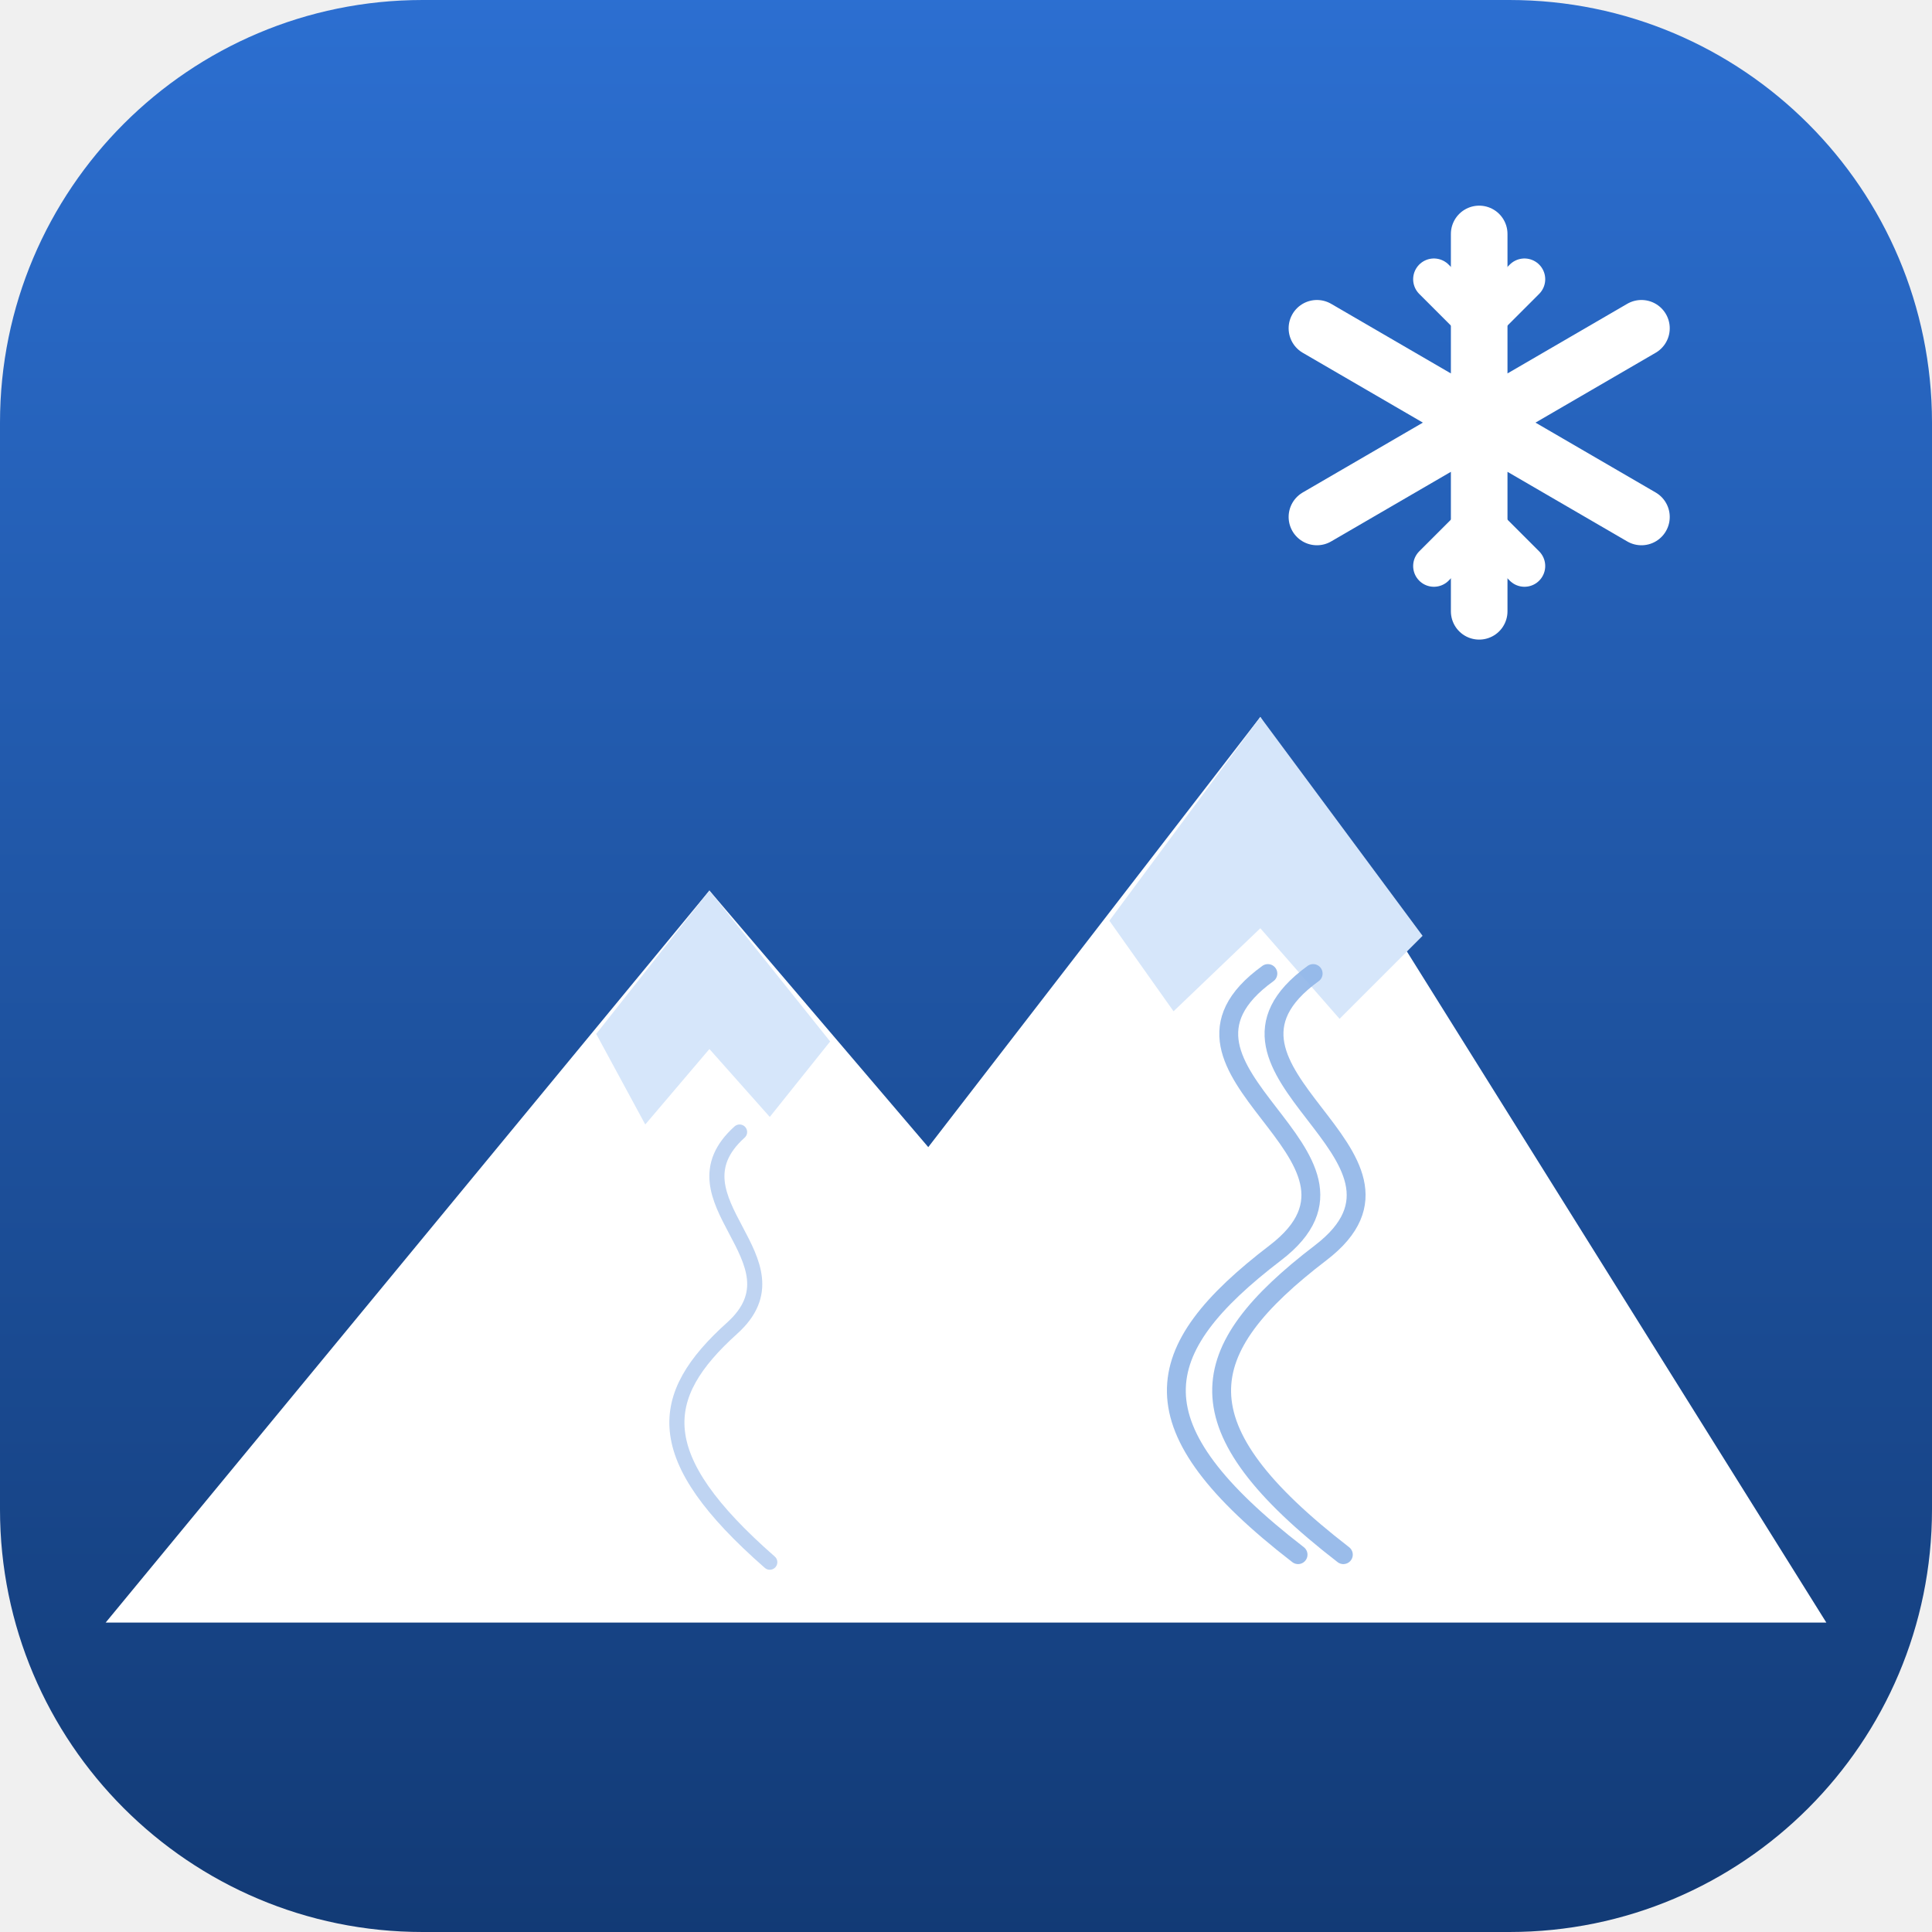
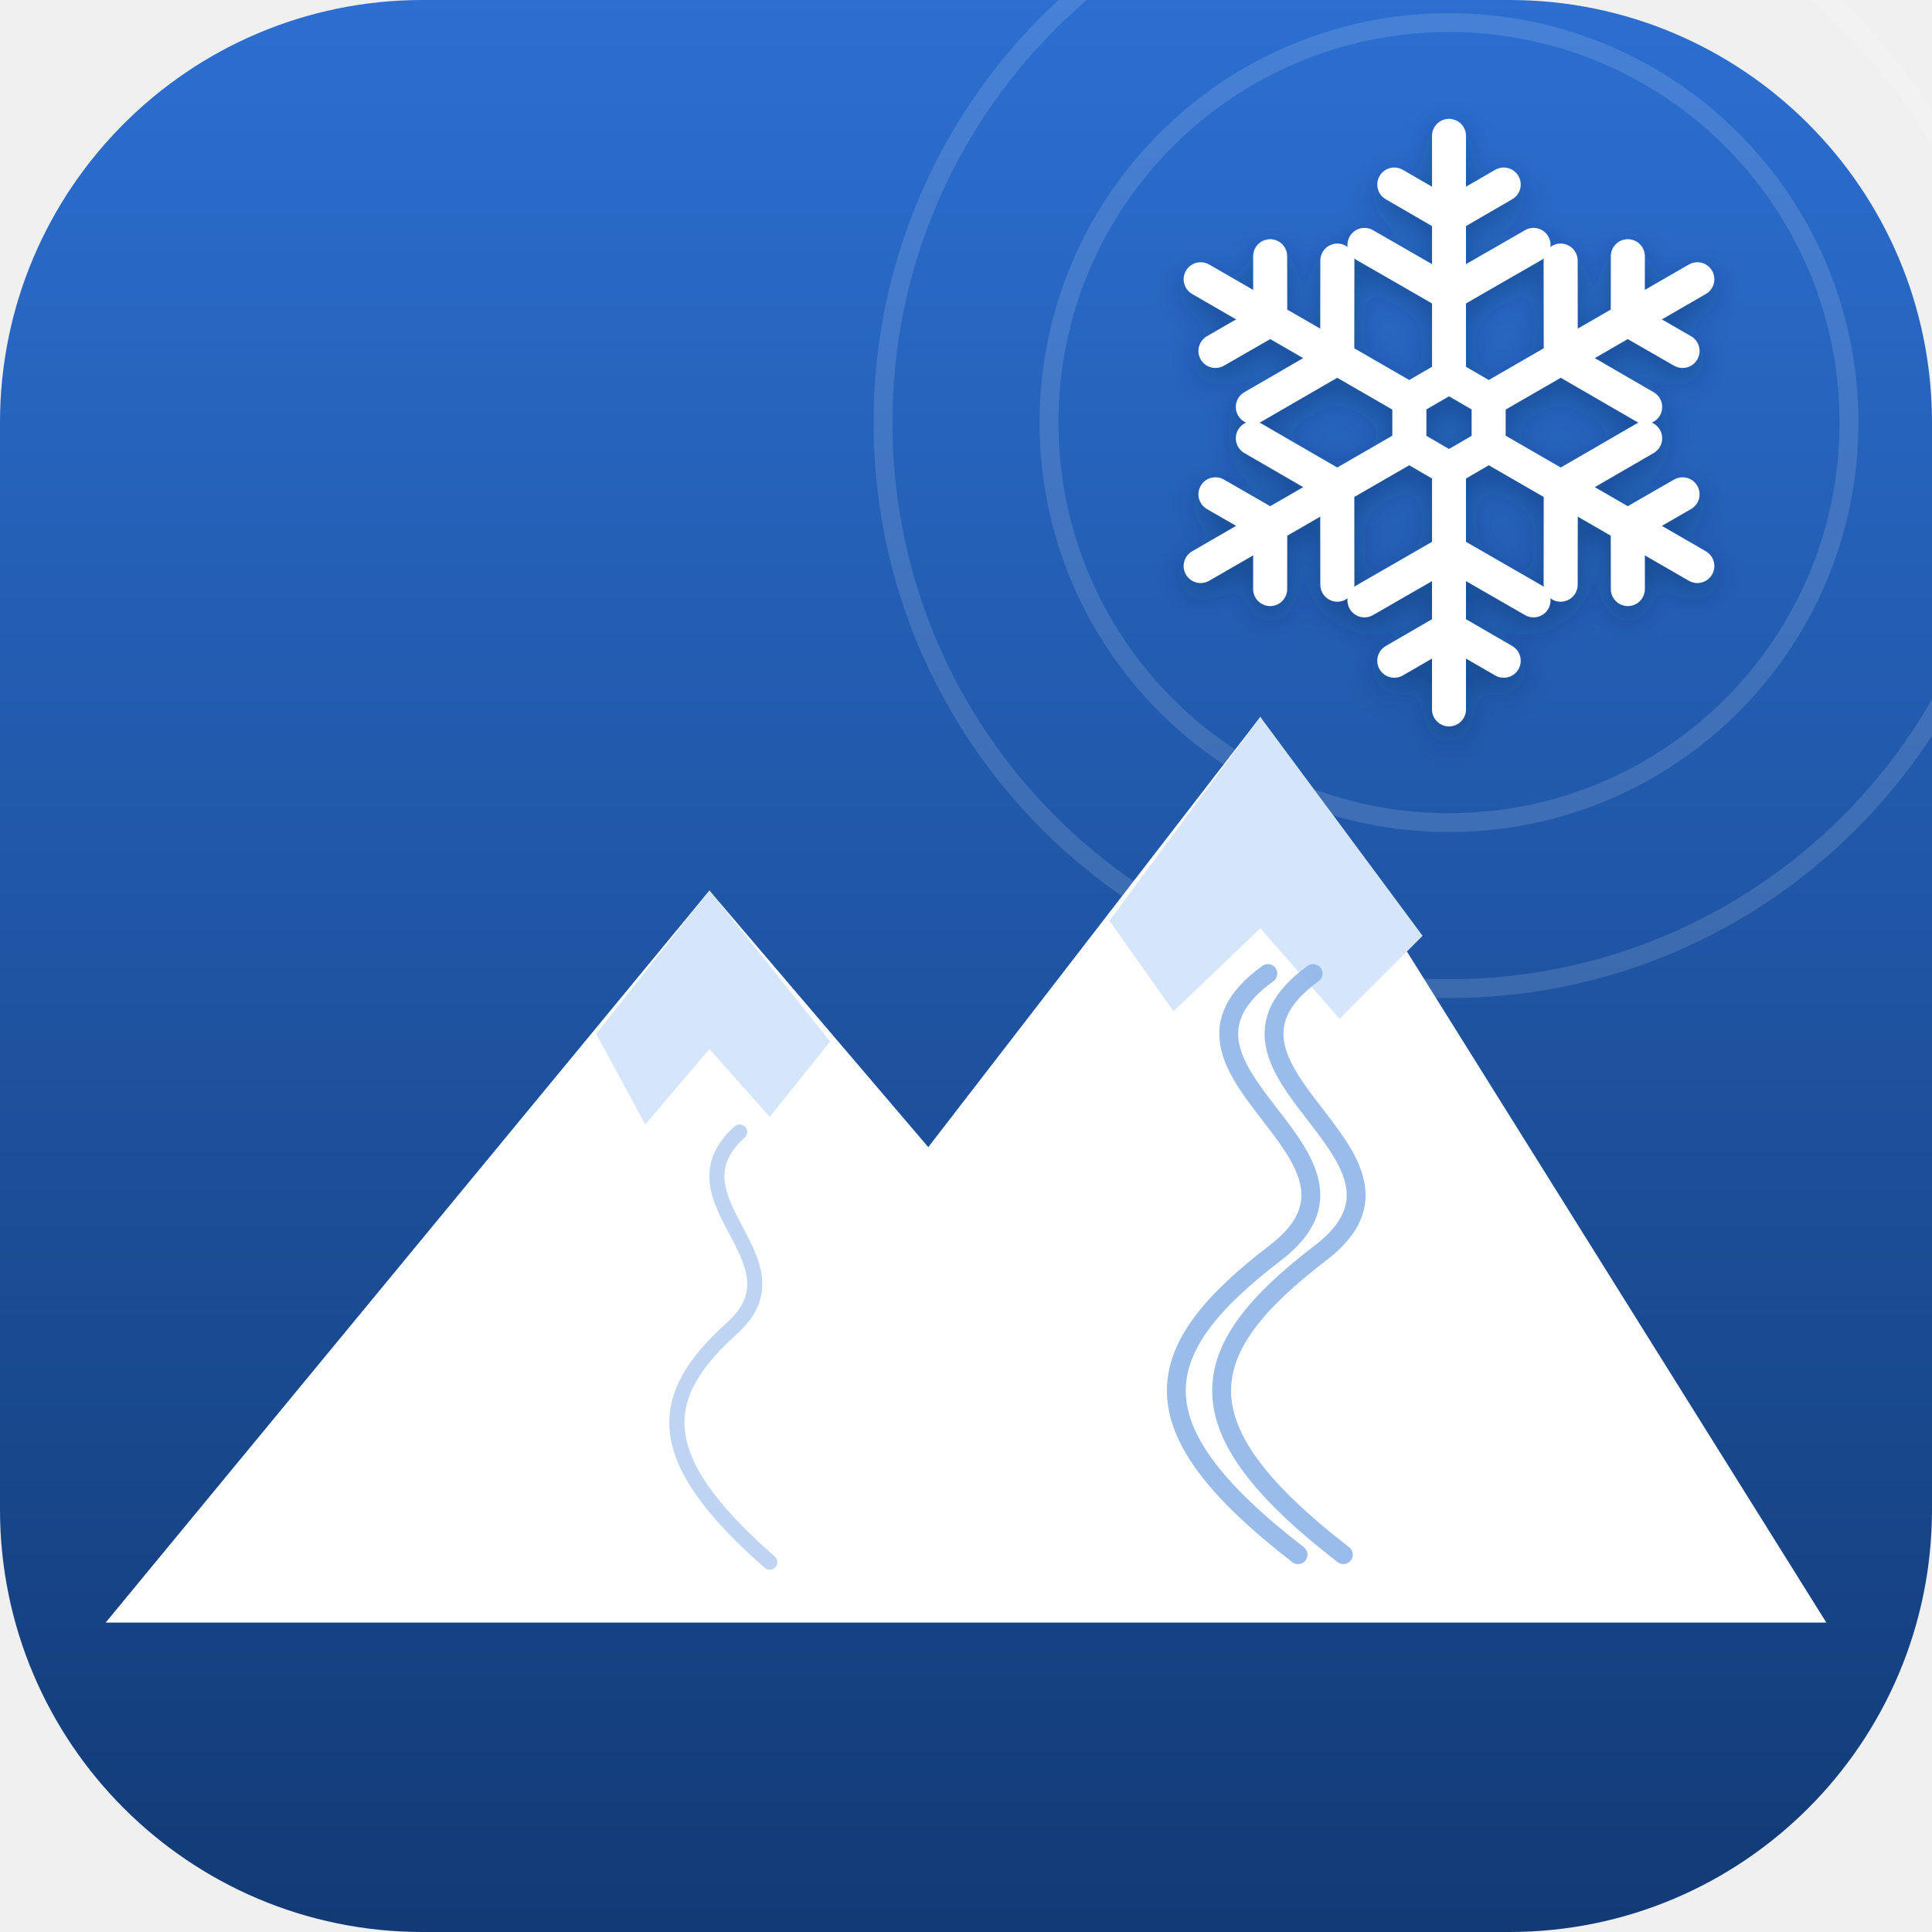
<svg xmlns="http://www.w3.org/2000/svg" viewBox="0 0 512 512">
  <defs>
    <linearGradient id="sky" x1="0" y1="0" x2="0" y2="1">
      <stop offset="0" stop-color="#2c6fd1" />
      <stop offset="1" stop-color="#123a75" />
    </linearGradient>
+     <filter id="lift" x="-20%" y="-20%" width="140%" height="140%">
+       <feDropShadow dx="0" dy="3" stdDeviation="4" flood-color="#0a2550" flood-opacity="0.35" />
+     </filter>
  </defs>
  <rect width="512" height="512" rx="112" fill="url(#sky)" />
+   <g fill="none" stroke="#ffffff" stroke-width="5" opacity="0.13">
+     <circle cx="384" cy="112" r="106" />
+     <circle cx="384" cy="112" r="150" />
+   </g>
  <path d="M28 430 L188 236 L246 304 L334 190 L484 430 Z" fill="#ffffff" />
  <path d="M188 236 L220 276 L204 296 L188 278 L171 298 L158 274 Z M334 190 L377 248 L355 270 L334 246 L311 268 L294 244 Z" fill="#d6e6fa" />
  <g fill="none" stroke="#8fb5e8" stroke-width="5" stroke-linecap="round" opacity="0.9">
    <path d="M336 258 C 300 284, 372 306, 338 332 S 300 378, 344 412" />
    <path d="M348 258 C 312 284, 384 306, 350 332 S 312 378, 356 412" />
  </g>
  <g fill="none" stroke="#a9c6ee" stroke-width="4" stroke-linecap="round" opacity="0.75">
    <path d="M196 300 C 176 318, 214 334, 194 352 S 172 386, 204 414" />
  </g>
-   <g stroke="#ffffff" stroke-width="15" stroke-linecap="round" transform="translate(392 112)">
-     <path d="M0 -50 V50 M-43 -25 L43 25 M-43 25 L43 -25" />
-     <path d="M-12 -38 L0 -26 L12 -38 M-12 38 L0 26 L12 38" fill="none" stroke-width="11" />
+   <g transform="translate(384 112)" fill="none" stroke="#ffffff" stroke-width="9" stroke-linecap="round" stroke-linejoin="round" filter="url(#lift)">
+     <path transform="rotate(0)" d="M0 -12.2 V-76.0 M-22.4 -47.1 L0 -34.2 L22.4 -47.1 M-14.5 -63.1 L0 -54.7 L14.5 -63.1" />
+     <path transform="rotate(60)" d="M0 -12.2 V-76.0 M-22.4 -47.1 L0 -34.2 L22.4 -47.1 M-14.5 -63.1 L0 -54.7 L14.5 -63.1" />
+     <path transform="rotate(120)" d="M0 -12.2 V-76.0 M-22.4 -47.1 L0 -34.2 L22.4 -47.1 M-14.5 -63.1 L0 -54.7 L14.5 -63.1" />
+     <path transform="rotate(180)" d="M0 -12.2 V-76.0 M-22.4 -47.1 L0 -34.2 L22.4 -47.1 M-14.5 -63.1 L0 -54.7 L14.5 -63.1" />
+     <path transform="rotate(240)" d="M0 -12.2 V-76.0 M-22.4 -47.1 L0 -34.2 L22.4 -47.1 M-14.5 -63.1 L0 -54.7 L14.5 -63.1" />
+     <path transform="rotate(300)" d="M0 -12.2 V-76.0 M-22.4 -47.1 L0 -34.2 L22.4 -47.1 M-14.5 -63.1 L0 -54.7 L14.5 -63.1" />
+     <polygon points="0.0,-12.2 10.5,-6.1 10.5,6.1 0.0,12.2 -10.5,6.1 -10.5,-6.1" />
  </g>
</svg>
